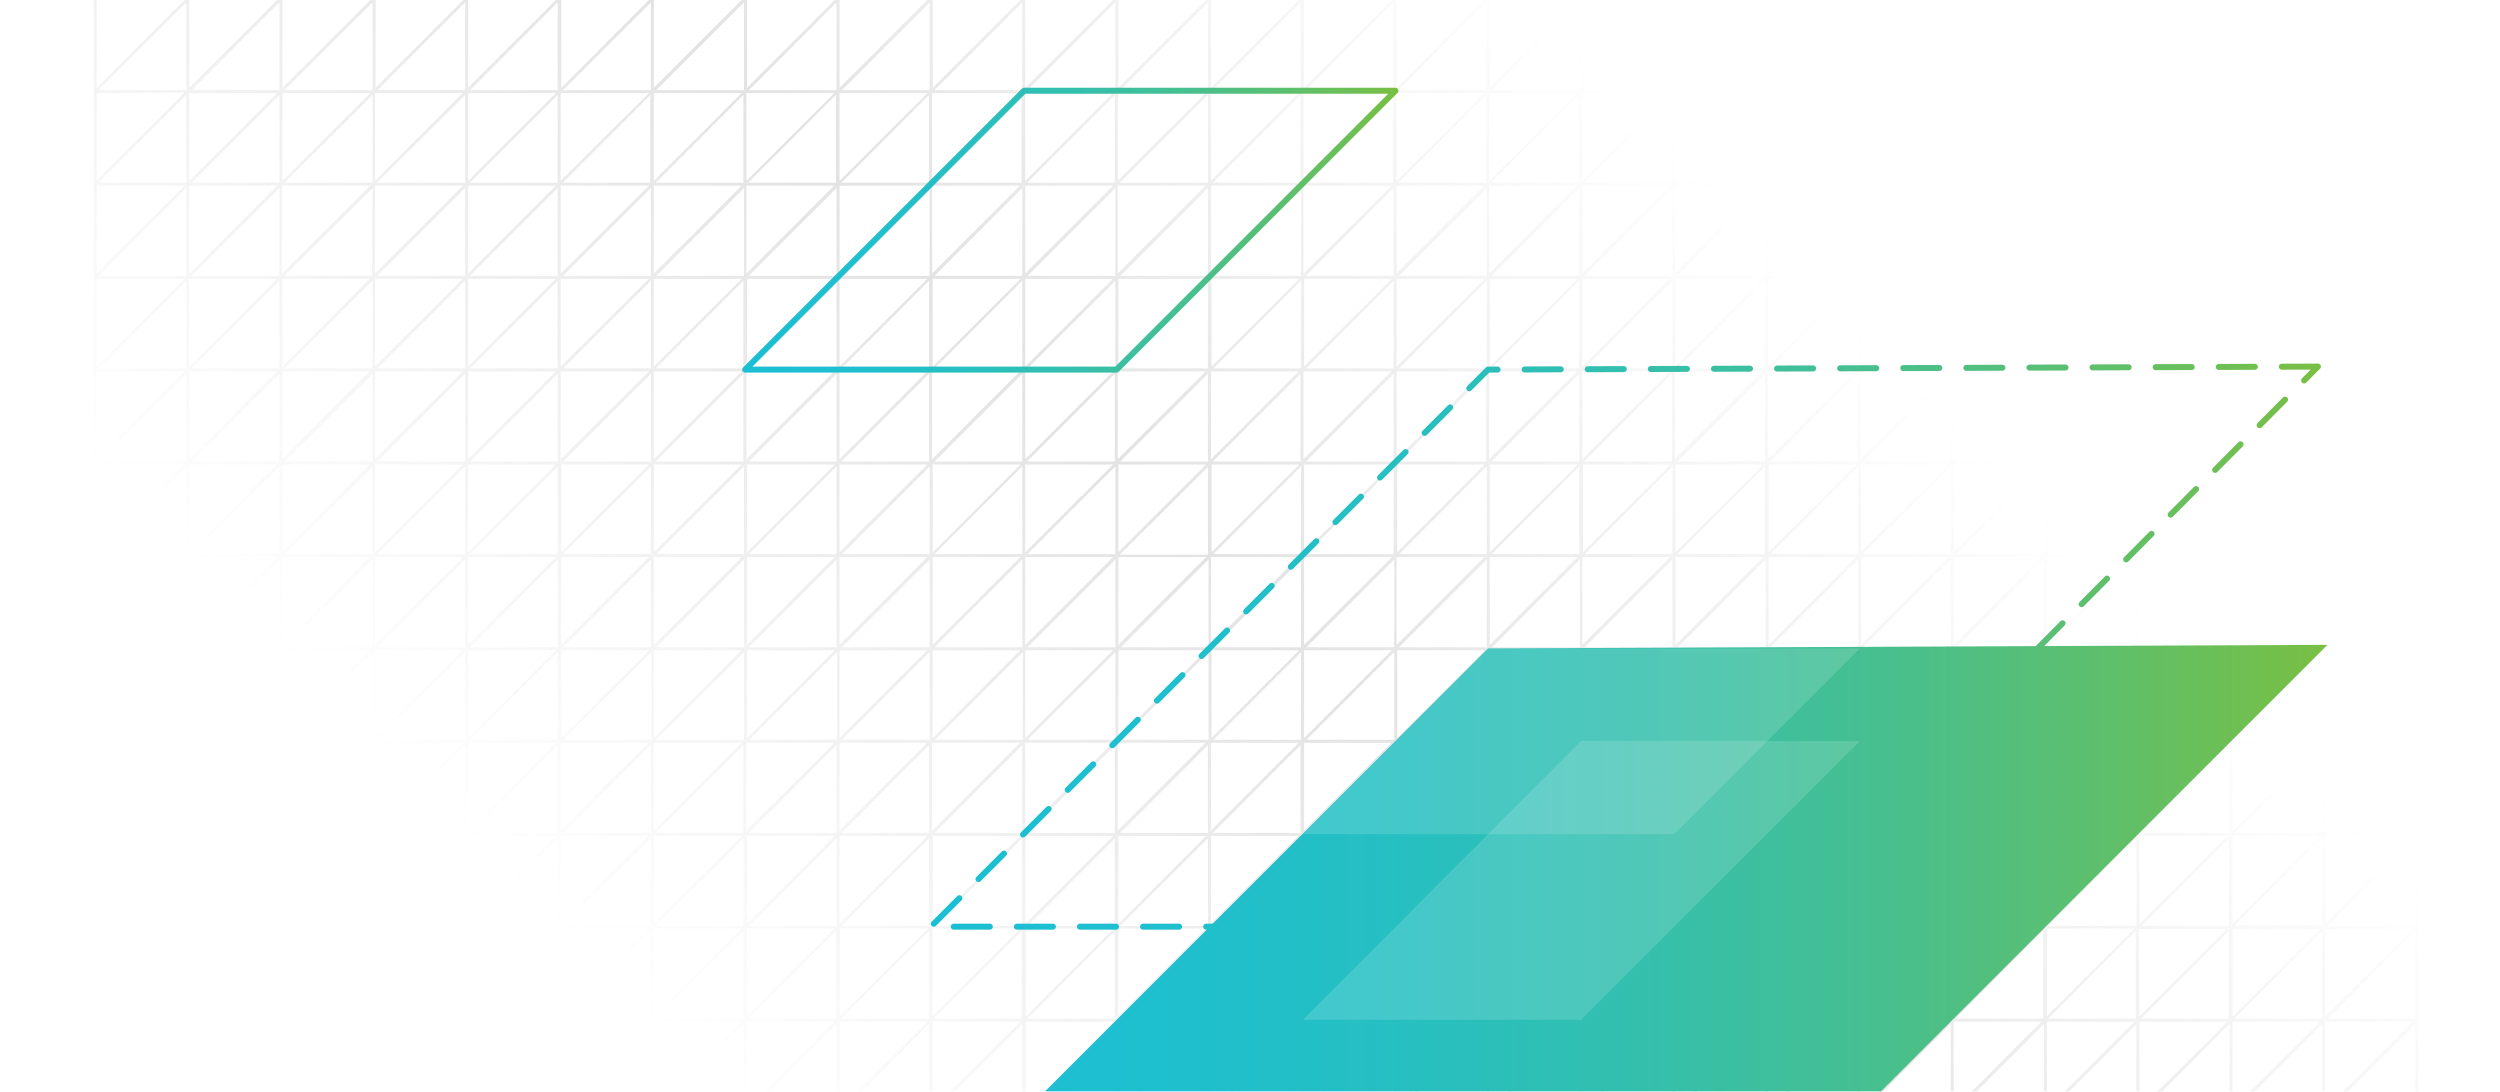
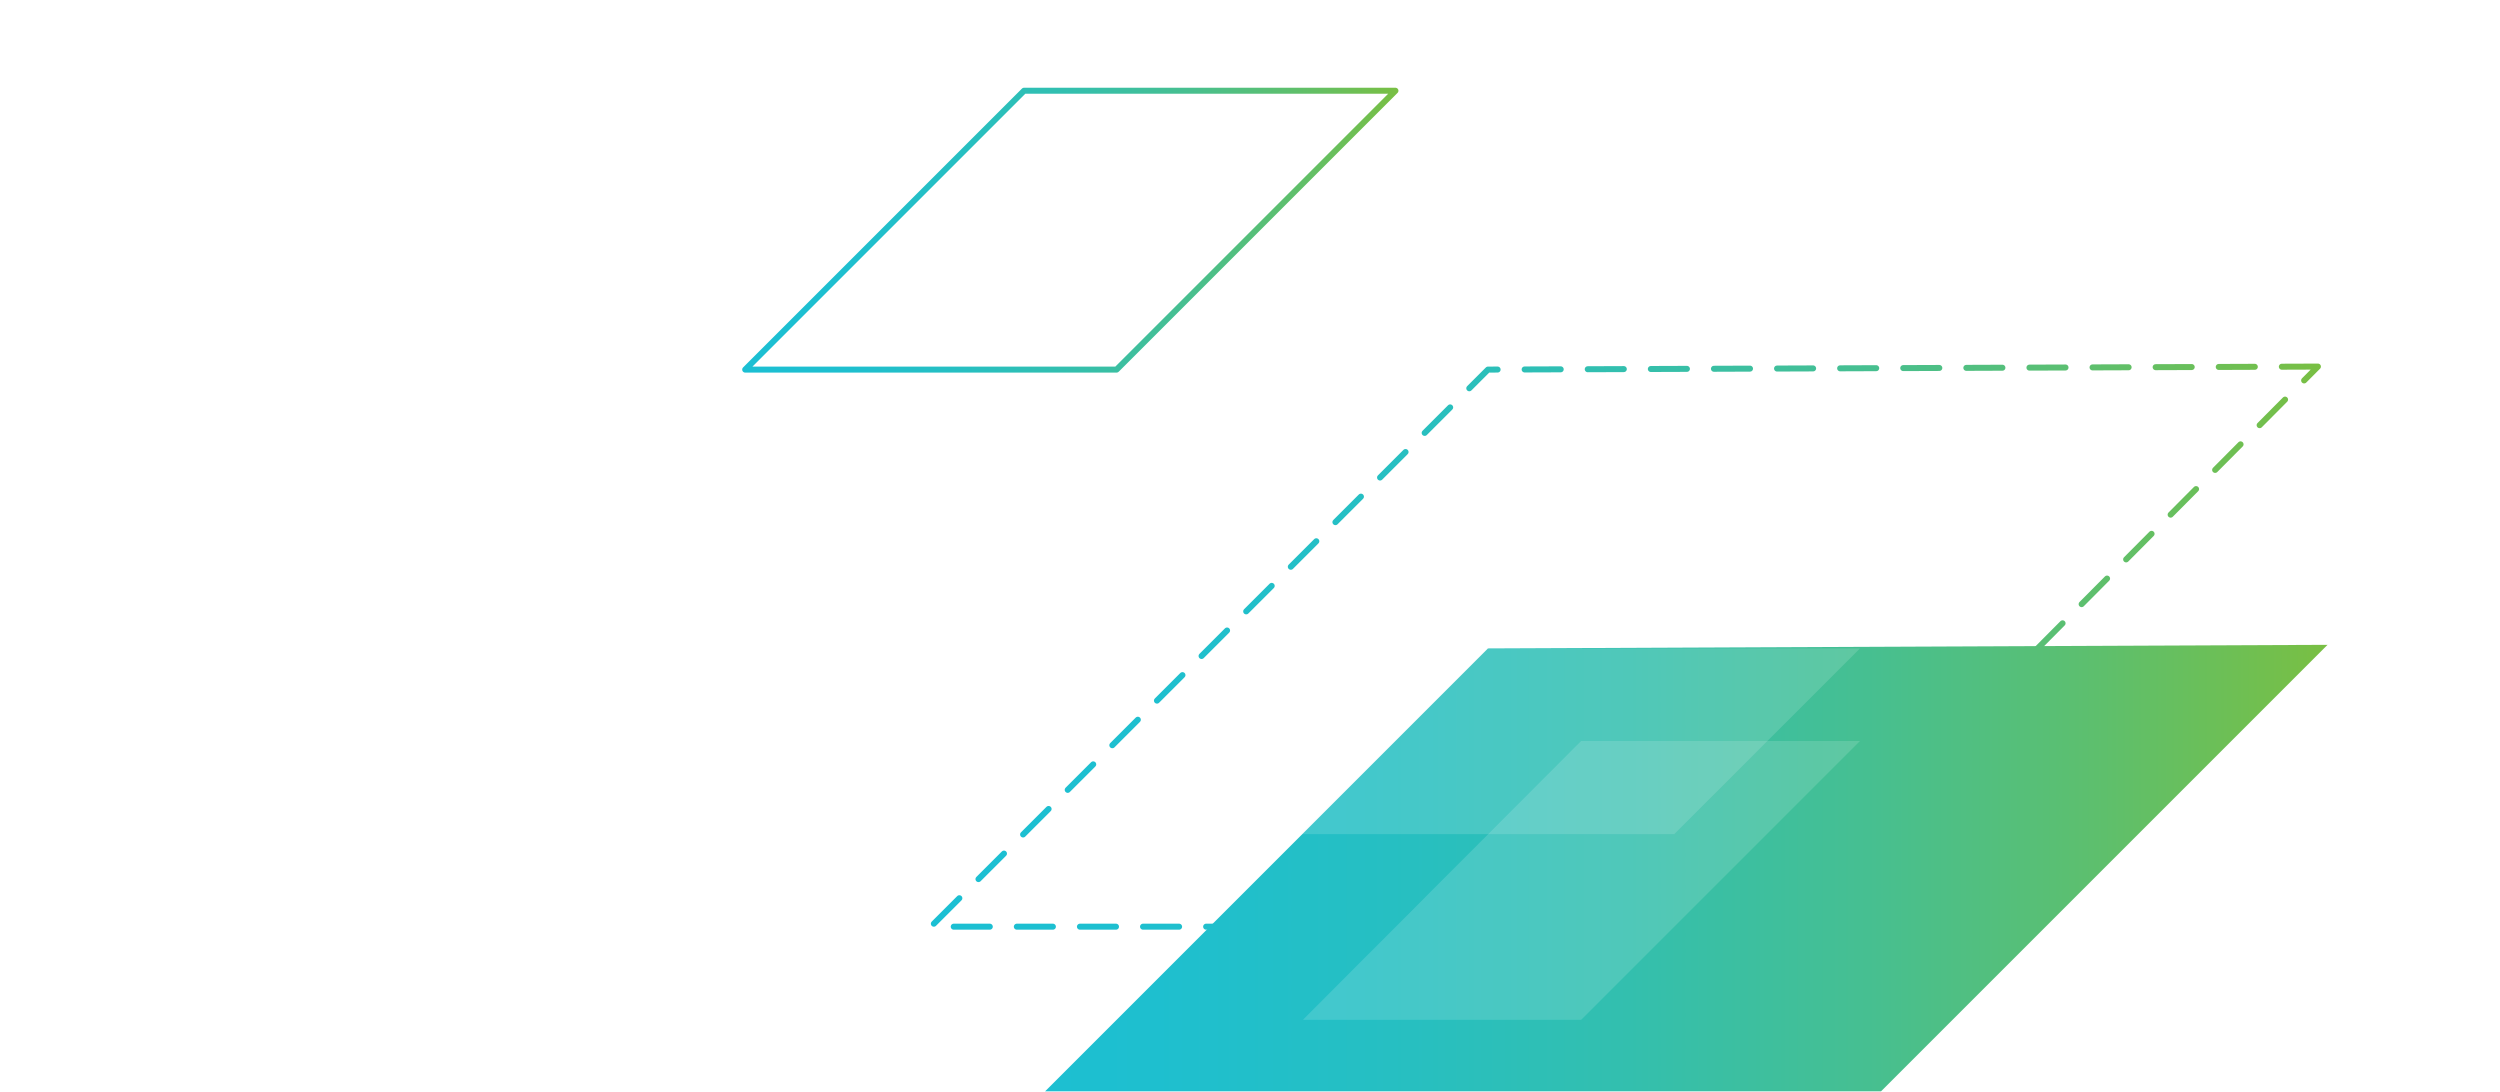
<svg xmlns="http://www.w3.org/2000/svg" xmlns:xlink="http://www.w3.org/1999/xlink" version="1.1" id="Layer_1" x="0px" y="0px" viewBox="0 0 416 181.6" style="enable-background:new 0 0 416 181.6;" xml:space="preserve">
  <style type="text/css">
	.st0{clip-path:url(#SVGID_2_);}
	.st1{fill:url(#SVGID_3_);}
	.st2{fill:none;stroke:url(#SVGID_4_);stroke-linecap:round;stroke-linejoin:round;stroke-dasharray:6,4.5;}
	.st3{fill:none;stroke:url(#SVGID_5_);stroke-linejoin:round;}
	.st4{fill:url(#SVGID_6_);}
	.st5{opacity:0.15;fill:#F4F8FA;enable-background:new    ;}
</style>
  <g>
    <g>
      <defs>
        <rect id="SVGID_1_" width="416" height="181.6" />
      </defs>
      <clipPath id="SVGID_2_">
        <use xlink:href="#SVGID_1_" style="overflow:visible;" />
      </clipPath>
      <g class="st0">
        <linearGradient id="SVGID_3_" gradientUnits="userSpaceOnUse" x1="61.951" y1="-63.269" x2="356.039" y2="230.829" gradientTransform="matrix(1 0 0 -1 0 184)">
          <stop offset="0.21" style="stop-color:#747376;stop-opacity:0" />
          <stop offset="0.5" style="stop-color:#747376;stop-opacity:0.2" />
          <stop offset="0.75" style="stop-color:#747376;stop-opacity:0" />
        </linearGradient>
-         <path class="st1" d="M386.9-0.5H15.6v201.4h386.8V-0.5H386.9z M401.5,0l-14.6,14.6V0L401.5,0z M279.1,92.2l14.6-14.6v14.6H279.1z      M293.4,92.7l-14.6,14.6V92.7H293.4z M263.7,92.2l14.6-14.6v14.6H263.7z M277.9,92.7l-14.6,14.6V92.7H277.9z M248.2,92.2     l14.6-14.6v14.6H248.2z M262.5,92.7l-14.6,14.6V92.7H262.5z M232.8,92.2l14.6-14.6v14.6H232.8z M247,92.7l-14.6,14.6V92.7H247z      M217.3,92.2l14.6-14.6v14.6H217.3z M231.6,92.7L217,107.3V92.7H231.6z M201.9,92.2l14.6-14.6v14.6H201.9z M216.1,92.7     l-14.6,14.6V92.7H216.1z M186.4,92.2L201,77.7v14.6H186.4z M200.7,92.7l-14.6,14.6V92.7H200.7z M171,92.2l14.6-14.6v14.6H171z      M185.2,92.7l-14.6,14.6V92.7H185.2z M155.5,92.2l14.6-14.6v14.6H155.5z M169.8,92.7l-14.6,14.6V92.7H169.8z M140.1,92.2     l14.6-14.6v14.6H140.1z M154.3,92.7l-14.6,14.6V92.7H154.3z M124.6,92.2l14.6-14.6v14.6H124.6z M138.9,92.7l-14.6,14.6V92.7     H138.9z M123.4,92.7l-14.6,14.6V92.7H123.4z M109.2,92.2l14.6-14.6v14.6H109.2z M123.8,93.1v14.6h-14.6L123.8,93.1z M139.2,93.1     v14.6h-14.6L139.2,93.1z M154.7,93.1v14.6h-14.6L154.7,93.1z M170.1,93.1v14.6h-14.6L170.1,93.1z M185.6,93.1v14.6H171     L185.6,93.1z M201.1,93.1v14.6h-14.6L201.1,93.1z M216.5,93.1v14.6h-14.6L216.5,93.1z M232,93.1v14.6h-14.6L232,93.1z      M247.4,93.1v14.6h-14.6L247.4,93.1z M262.9,93.1v14.6h-14.6L262.9,93.1z M278.3,93.1v14.6h-14.6L278.3,93.1z M293.8,93.1v14.6     h-14.6L293.8,93.1z M294.3,92.7h14.6l-14.6,14.6V92.7z M309.2,93.1v14.6h-14.6L309.2,93.1z M294.6,92.2l14.6-14.6v14.6H294.6z      M294.3,91.9V77.3h14.6L294.3,91.9z M278.8,91.9V77.3h14.6L278.8,91.9z M263.4,91.9V77.3H278L263.4,91.9z M247.9,91.9V77.3h14.6     L247.9,91.9z M232.5,91.9V77.3H247L232.5,91.9z M217,91.9V77.3h14.6L217,91.9z M201.6,91.9V77.3h14.6L201.6,91.9z M186.1,91.9     V77.3h14.6L186.1,91.9z M170.6,91.9V77.3h14.6L170.6,91.9z M155.2,91.9V77.3h14.6L155.2,91.9z M139.7,91.9V77.3h14.6L139.7,91.9z      M124.3,91.9V77.3h14.6L124.3,91.9z M108.8,91.9V77.3h14.6L108.8,91.9z M108.3,92.2H93.7l14.6-14.6L108.3,92.2z M108.3,107.7     H93.7l14.6-14.6L108.3,107.7z M123.4,108.2l-14.6,14.6v-14.6H123.4z M138.9,108.2l-14.6,14.6v-14.6H138.9z M154.3,108.2     l-14.6,14.6v-14.6H154.3z M169.8,108.2l-14.6,14.6v-14.6H169.8z M185.2,108.2l-14.6,14.6v-14.6H185.2z M200.7,108.2l-14.6,14.6     v-14.6H200.7z M216.2,108.2l-14.6,14.6v-14.6H216.2z M231.6,108.2L217,122.8v-14.6H231.6z M247.1,108.2l-14.6,14.6v-14.6H247.1z      M262.5,108.2l-14.6,14.6v-14.6H262.5z M278,108.2l-14.6,14.6v-14.6H278z M293.4,108.2l-14.6,14.6v-14.6H293.4z M308.9,108.2     l-14.6,14.6v-14.6H308.9z M309.7,92.7h14.6l-14.6,14.6V92.7z M309.7,77.3h14.6l-14.6,14.6V77.3z M108,77.3L93.4,91.9V77.3H108z      M108,92.7l-14.6,14.6V92.7H108z M108,108.2l-14.6,14.6v-14.6H108z M108.4,108.5v14.6H93.7L108.4,108.5z M123.8,108.5v14.6h-14.6     L123.8,108.5z M139.3,108.5v14.6h-14.6L139.3,108.5z M154.7,108.5v14.6h-14.6L154.7,108.5z M170.2,108.5v14.6h-14.6L170.2,108.5z      M185.6,108.5v14.6H171L185.6,108.5z M201.1,108.5v14.6h-14.6L201.1,108.5z M216.5,108.5v14.6h-14.6L216.5,108.5z M232,108.5     v14.6h-14.6L232,108.5z M247.4,108.5v14.6h-14.6L247.4,108.5z M262.9,108.5v14.6h-14.6L262.9,108.5z M278.3,108.5v14.6h-14.6     L278.3,108.5z M293.8,108.5v14.6h-14.6L293.8,108.5z M309.2,108.5v14.6h-14.6L309.2,108.5z M309.7,108.2h14.6l-14.6,14.6V108.2z      M324.7,108.5v14.6H310L324.7,108.5z M310,107.7l14.6-14.6v14.6H310z M310,92.2l14.6-14.6v14.6H310z M310,76.8l14.6-14.6v14.6     H310z M294.5,76.8l14.6-14.6v14.6H294.5z M279.1,76.8l14.6-14.6v14.6H279.1z M263.6,76.8l14.6-14.6v14.6H263.6z M248.2,76.8     l14.6-14.6v14.6H248.2z M232.7,76.8l14.6-14.6v14.6H232.7z M217.3,76.8l14.6-14.6v14.6H217.3z M201.8,76.8l14.6-14.6v14.6H201.8z      M186.4,76.8L201,62.2v14.6H186.4z M170.9,76.8l14.6-14.6v14.6H170.9z M155.5,76.8l14.6-14.6v14.6H155.5z M140,76.8l14.6-14.6     v14.6H140z M124.6,76.8l14.6-14.6v14.6H124.6z M109.1,76.8l14.6-14.6v14.6H109.1z M93.7,76.8l14.6-14.6v14.6H93.7z M78.2,76.8     l14.6-14.6v14.6H78.2z M92.8,92.2H78.2l14.6-14.6L92.8,92.2z M92.8,107.7H78.2l14.6-14.6L92.8,107.7z M92.8,123.1H78.2l14.6-14.6     L92.8,123.1z M107.9,123.6l-14.6,14.6v-14.6L107.9,123.6z M123.4,123.6l-14.6,14.6v-14.6L123.4,123.6z M138.8,123.6l-14.6,14.6     v-14.6L138.8,123.6z M154.3,123.6l-14.6,14.6v-14.6L154.3,123.6z M169.7,123.6l-14.6,14.6v-14.6L169.7,123.6z M185.2,123.6     l-14.6,14.6v-14.6L185.2,123.6z M200.6,123.6L186,138.2v-14.6L200.6,123.6z M216.1,123.6l-14.6,14.6v-14.6L216.1,123.6z      M231.5,123.6L217,138.2v-14.6L231.5,123.6z M247,123.6l-14.6,14.6v-14.6L247,123.6z M262.4,123.6l-14.6,14.6v-14.6L262.4,123.6z      M277.9,123.6l-14.6,14.6v-14.6L277.9,123.6z M293.3,123.6l-14.6,14.6v-14.6L293.3,123.6z M308.8,123.6l-14.6,14.6v-14.6     L308.8,123.6z M324.2,123.6l-14.6,14.6v-14.6L324.2,123.6z M325.1,108.2h14.6l-14.6,14.6V108.2z M325.1,92.7h14.6l-14.6,14.6     V92.7z M325.1,77.3h14.6l-14.6,14.6V77.3z M325.1,61.8h14.6l-14.6,14.6V61.8z M309.6,76.4V61.8h14.6L309.6,76.4z M294.2,76.4     V61.8h14.6L294.2,76.4z M278.7,76.4V61.8h14.6L278.7,76.4z M263.3,76.4V61.8h14.6L263.3,76.4z M247.8,76.4V61.8h14.6L247.8,76.4z      M232.4,76.4V61.8H247L232.4,76.4z M216.9,76.4V61.8h14.6L216.9,76.4z M201.5,76.4V61.8h14.6L201.5,76.4z M186,76.4V61.8h14.6     L186,76.4z M170.6,76.4V61.8h14.6L170.6,76.4z M155.1,76.4V61.8h14.6L155.1,76.4z M139.7,76.4V61.8h14.6L139.7,76.4z M124.2,76.4     V61.8h14.6L124.2,76.4z M108.8,76.4V61.8h14.6L108.8,76.4z M93.3,76.4V61.8H108L93.3,76.4z M77.9,76.4V61.8h14.6L77.9,76.4z      M92.5,77.3L77.9,91.9V77.3H92.5z M92.5,92.7l-14.6,14.6V92.7H92.5z M92.5,108.2l-14.6,14.6v-14.6H92.5z M92.5,123.6l-14.6,14.6     v-14.6L92.5,123.6z M92.8,124v14.6H78.2L92.8,124z M108.3,124v14.6H93.7L108.3,124z M123.7,124v14.6h-14.6L123.7,124z M139.2,124     v14.6h-14.6L139.2,124z M154.6,124v14.6H140L154.6,124z M170.1,124v14.6h-14.6L170.1,124z M185.5,124v14.6H171L185.5,124z      M201,124v14.6h-14.6L201,124z M216.4,124v14.6h-14.6L216.4,124z M231.9,124v14.6h-14.6L231.9,124z M247.3,124v14.6h-14.6     L247.3,124z M262.8,124v14.6h-14.6L262.8,124z M278.3,124v14.6h-14.6L278.3,124z M293.7,124v14.6h-14.6L293.7,124z M309.2,124     v14.6h-14.6L309.2,124z M324.6,124v14.6H310L324.6,124z M325.1,123.7h14.6l-14.6,14.6V123.7z M340.1,124v14.6h-14.6L340.1,124z      M325.5,123.2l14.6-14.6v14.6H325.5z M325.5,107.7l14.6-14.6v14.6H325.5z M325.5,92.2l14.6-14.6v14.6L325.5,92.2z M325.5,76.8     l14.6-14.6v14.6H325.5z M325.5,61.3l14.6-14.6v14.6L325.5,61.3z M310,61.3l14.6-14.6v14.6L310,61.3z M294.6,61.3l14.6-14.6v14.6     L294.6,61.3z M279.1,61.3l14.6-14.6v14.6L279.1,61.3z M263.7,61.3l14.6-14.6v14.6L263.7,61.3z M248.2,61.3l14.6-14.6v14.6     L248.2,61.3z M232.8,61.3l14.6-14.6v14.6L232.8,61.3z M217.3,61.3l14.6-14.6v14.6L217.3,61.3z M201.9,61.3l14.6-14.6v14.6     L201.9,61.3z M186.4,61.3L201,46.7v14.6L186.4,61.3z M171,61.3l14.6-14.6v14.6L171,61.3z M155.5,61.3l14.6-14.6v14.6L155.5,61.3z      M140,61.3l14.6-14.6v14.6L140,61.3z M124.6,61.3l14.6-14.6v14.6L124.6,61.3z M109.1,61.3l14.6-14.6v14.6L109.1,61.3z M93.7,61.3     l14.6-14.6v14.6L93.7,61.3z M78.2,61.3l14.6-14.6v14.6L78.2,61.3z M77.4,76.8H62.8l14.6-14.6V76.8z M77.4,92.2H62.8l14.6-14.6     V92.2z M77.4,107.7H62.8l14.6-14.6V107.7z M77.4,123.1H62.8l14.6-14.6V123.1z M77.4,138.6H62.8L77.4,124V138.6z M92.5,139.1     l-14.6,14.6v-14.6L92.5,139.1z M107.9,139.1l-14.6,14.6v-14.6L107.9,139.1z M123.4,139.1l-14.6,14.6v-14.6L123.4,139.1z      M138.9,139.1l-14.6,14.6v-14.6L138.9,139.1z M154.3,139.1l-14.6,14.6v-14.6L154.3,139.1z M169.8,139.1l-14.6,14.6v-14.6     L169.8,139.1z M185.2,139.1l-14.6,14.6v-14.6L185.2,139.1z M200.7,139.1l-14.6,14.6v-14.6L200.7,139.1z M216.1,139.1l-14.6,14.6     v-14.6L216.1,139.1z M231.6,139.1L217,153.7v-14.6L231.6,139.1z M247,139.1l-14.6,14.6v-14.6L247,139.1z M262.5,139.1l-14.6,14.6     v-14.6L262.5,139.1z M277.9,139.1l-14.6,14.6v-14.6L277.9,139.1z M293.4,139.1l-14.6,14.6v-14.6L293.4,139.1z M308.8,139.1     l-14.6,14.6v-14.6L308.8,139.1z M324.3,139.1l-14.6,14.6v-14.6L324.3,139.1z M339.7,139.1l-14.6,14.6v-14.6L339.7,139.1z      M340.6,123.6h14.6l-14.6,14.6V123.6z M340.6,108.2h14.6l-14.6,14.6V108.2z M340.6,92.7h14.6l-14.6,14.6V92.7z M340.6,77.3h14.6     l-14.6,14.6V77.3z M340.6,61.8h14.6l-14.6,14.6V61.8z M340.6,46.4h14.6L340.6,61L340.6,46.4z M325.1,61V46.4h14.6L325.1,61z      M309.7,61V46.4h14.6L309.7,61z M294.2,61V46.4h14.6L294.2,61z M278.8,61V46.4h14.6L278.8,61z M263.3,61V46.4h14.6L263.3,61z      M247.9,61V46.4h14.6L247.9,61z M232.4,61V46.4H247L232.4,61z M217,61V46.4h14.6L217,61z M201.6,61V46.4h14.6L201.6,61z      M186.1,61V46.4h14.6L186.1,61z M170.6,61V46.4h14.6L170.6,61z M155.2,61V46.4h14.6L155.2,61z M139.7,61V46.4h14.6L139.7,61z      M124.3,61V46.4h14.6L124.3,61z M108.8,61V46.4h14.6L108.8,61z M93.3,61V46.4H108L93.3,61z M77.9,61V46.4h14.6L77.9,61z      M77.4,61.3H62.8l14.6-14.6V61.3z M62.4,61V46.4H77L62.4,61z M77,61.8L62.4,76.4V61.8L77,61.8z M77,77.3L62.4,91.9V77.3L77,77.3z      M77,92.7l-14.6,14.6V92.7L77,92.7z M77,108.2l-14.6,14.6v-14.6L77,108.2z M77,123.7l-14.6,14.6v-14.6L77,123.7z M77,139.1     l-14.6,14.6v-14.6L77,139.1z M77.3,139.5v14.6H62.8L77.3,139.5z M92.8,139.5v14.6H78.2L92.8,139.5z M108.3,139.5v14.6H93.7     L108.3,139.5z M123.7,139.5v14.6h-14.6L123.7,139.5z M139.2,139.5v14.6h-14.6L139.2,139.5z M154.6,139.5v14.6H140L154.6,139.5z      M170.1,139.5v14.6h-14.6L170.1,139.5z M185.5,139.5v14.6H171L185.5,139.5z M201,139.5v14.6h-14.6L201,139.5z M216.4,139.5v14.6     h-14.6L216.4,139.5z M231.9,139.5v14.6h-14.6L231.9,139.5z M247.3,139.5v14.6h-14.5L247.3,139.5z M262.8,139.5v14.6h-14.6     L262.8,139.5z M278.2,139.5v14.6h-14.6L278.2,139.5z M293.7,139.5v14.6h-14.6L293.7,139.5z M309.1,139.5v14.6h-14.6L309.1,139.5z      M324.6,139.5v14.6H310L324.6,139.5z M340,139.5v14.6h-14.6L340,139.5z M340.5,139.1h14.6l-14.6,14.6V139.1z M355.5,139.5v14.6     h-14.6L355.5,139.5z M340.9,138.6l14.6-14.6v14.6H340.9z M340.9,123.2l14.6-14.6v14.6H340.9z M340.9,107.7l14.6-14.6v14.6H340.9z      M340.9,92.2l14.6-14.6v14.6L340.9,92.2z M340.9,76.8l14.6-14.6v14.6H340.9z M340.9,61.3l14.6-14.6v14.6L340.9,61.3z M340.9,45.9     l14.6-14.6v14.6H340.9z M325.5,45.9l14.6-14.6v14.6H325.5z M310,45.9l14.6-14.6v14.6H310z M294.6,45.9l14.6-14.6v14.6H294.6z      M279.1,45.9l14.6-14.6v14.6H279.1z M263.7,45.9l14.6-14.6v14.6H263.7z M248.2,45.9l14.6-14.6v14.6H248.2z M232.8,45.9l14.6-14.6     v14.6H232.8z M217.3,45.9l14.6-14.6v14.6H217.3z M201.9,45.9l14.6-14.6v14.6H201.9z M186.4,45.9L201,31.3v14.6L186.4,45.9z      M171,45.9l14.6-14.6v14.6H171z M155.5,45.9l14.6-14.6v14.6H155.5z M140.1,45.9l14.6-14.6v14.6H140.1z M124.6,45.9l14.6-14.6     v14.6H124.6z M109.2,45.9l14.6-14.6v14.6H109.2z M93.7,45.9l14.6-14.6v14.6H93.7z M78.2,45.9l14.6-14.6v14.6H78.2z M62.8,45.9     l14.6-14.6v14.6H62.8z M62,61.3H47.3L62,46.7V61.3z M62,76.8H47.3L62,62.2V76.8z M62,92.2H47.3L62,77.7V92.2z M62,107.7H47.3     L62,93.1V107.7z M62,123.1H47.3L62,108.6V123.1z M62,138.6H47.3L62,124V138.6z M62,154H47.3L62,139.4V154z M77.1,154.5     l-14.6,14.6v-14.6H77.1z M92.5,154.5l-14.6,14.6v-14.6H92.5z M108,154.5l-14.6,14.6v-14.6H108z M123.4,154.5l-14.6,14.6v-14.6     H123.4z M138.9,154.5l-14.6,14.6v-14.6H138.9z M154.4,154.5l-14.6,14.6v-14.6H154.4z M169.8,154.5l-14.6,14.6v-14.6H169.8z      M185.3,154.5l-14.6,14.6v-14.6H185.3z M200.7,154.5l-14.6,14.6v-14.6H200.7z M216.2,154.5l-14.6,14.6v-14.6H216.2z M231.6,154.5     L217,169.1v-14.6H231.6z M247.1,154.5l-14.6,14.6v-14.6H247.1z M262.5,154.5l-14.6,14.6v-14.6H262.5z M278,154.5l-14.6,14.6     v-14.6H278z M293.4,154.5l-14.6,14.6v-14.6H293.4z M308.9,154.5l-14.6,14.6v-14.6H308.9z M324.3,154.5l-14.6,14.6v-14.6H324.3z      M339.8,154.5l-14.6,14.6v-14.6H339.8z M355.2,154.5l-14.6,14.6v-14.6H355.2z M356,139.1h14.6L356,153.7V139.1z M356,123.7h14.6     L356,138.2V123.7z M356,108.2h14.6L356,122.8V108.2z M356,92.7h14.6L356,107.3V92.7z M356,77.3h14.6L356,91.9V77.3z M356,61.8     h14.6L356,76.4V61.8z M356,46.4h14.6L356,61V46.4z M356,30.9h14.6L356,45.5V30.9z M340.5,45.5V30.9h14.6L340.5,45.5z M325.1,45.5     V30.9h14.6L325.1,45.5z M309.6,45.5V30.9h14.6L309.6,45.5z M294.2,45.5V30.9h14.6L294.2,45.5z M278.7,45.5V30.9h14.6L278.7,45.5z      M263.3,45.5V30.9h14.6L263.3,45.5z M247.8,45.5V30.9h14.6L247.8,45.5z M232.4,45.5V30.9H247L232.4,45.5z M216.9,45.5V30.9h14.6     L216.9,45.5z M201.5,45.5V30.9h14.6L201.5,45.5z M186,45.5V30.9h14.6L186,45.5z M170.6,45.5V30.9h14.6L170.6,45.5z M155.1,45.5     V30.9h14.6L155.1,45.5z M139.7,45.5V30.9h14.6L139.7,45.5z M124.2,45.5V30.9h14.6L124.2,45.5z M108.8,45.5V30.9h14.6L108.8,45.5z      M93.3,45.5V30.9H108L93.3,45.5z M77.9,45.5V30.9h14.6L77.9,45.5z M62.4,45.5V30.9H77L62.4,45.5z M61.9,45.9H47.3L62,31.3     L61.9,45.9z M46.9,45.5V30.9h14.7L46.9,45.5z M61.5,46.4L47,61V46.4L61.5,46.4z M61.5,61.8L47,76.4V61.8L61.5,61.8z M61.5,77.3     L47,91.9V77.3L61.5,77.3z M61.5,92.7L47,107.3V92.7L61.5,92.7z M61.5,108.2L47,122.8v-14.6L61.5,108.2z M61.5,123.7L47,138.2     v-14.6L61.5,123.7z M61.5,139.1L47,153.7v-14.6H61.5z M61.5,154.6L47,169.1v-14.6L61.5,154.6z M61.9,154.9v14.6H47.3L61.9,154.9z      M77.3,154.9v14.6H62.8L77.3,154.9z M92.8,154.9v14.6H78.2L92.8,154.9z M108.2,154.9v14.6H93.7L108.2,154.9z M123.7,154.9v14.6     h-14.6L123.7,154.9z M139.1,154.9v14.6h-14.6L139.1,154.9z M154.6,154.9v14.6H140L154.6,154.9z M170,154.9v14.6h-14.6L170,154.9z      M185.5,154.9v14.6H171L185.5,154.9z M200.9,154.9v14.6h-14.6L200.9,154.9z M216.4,154.9v14.6h-14.6L216.4,154.9z M231.8,154.9     v14.6h-14.6L231.8,154.9z M247.3,154.9v14.6h-14.5L247.3,154.9z M262.7,154.9v14.6h-14.6L262.7,154.9z M278.2,154.9v14.6h-14.6     L278.2,154.9z M293.6,154.9v14.6H279L293.6,154.9z M309.1,154.9v14.6h-14.6L309.1,154.9z M324.5,154.9v14.6H310L324.5,154.9z      M340,154.9v14.6h-14.6L340,154.9z M355.4,154.9v14.6h-14.6L355.4,154.9z M355.9,154.6h14.6L356,169.1L355.9,154.6z M370.9,154.9     v14.6h-14.6L370.9,154.9z M356.3,154.1l14.6-14.6v14.6H356.3z M356.3,138.6L371,124v14.6H356.3z M356.3,123.2l14.6-14.6v14.6     H356.3z M356.3,107.7L371,93.1v14.6L356.3,107.7z M356.3,92.2L371,77.7v14.6L356.3,92.2z M356.3,76.8L371,62.2v14.6L356.3,76.8z      M356.3,61.3L371,46.7v14.6L356.3,61.3z M356.3,45.9L371,31.3v14.6L356.3,45.9z M356.3,30.4L371,15.8v14.6L356.3,30.4z      M340.8,30.4l14.6-14.6v14.6L340.8,30.4z M325.4,30.4L340,15.8v14.6L325.4,30.4z M309.9,30.4l14.6-14.6v14.6L309.9,30.4z      M294.5,30.4l14.6-14.6v14.6L294.5,30.4z M279,30.4l14.6-14.6v14.6L279,30.4z M263.6,30.4l14.6-14.6v14.6L263.6,30.4z      M248.1,30.4l14.6-14.6v14.6L248.1,30.4z M232.7,30.4l14.6-14.6v14.6L232.7,30.4z M217.2,30.4l14.6-14.6v14.6L217.2,30.4z      M201.8,30.4l14.6-14.6v14.6L201.8,30.4z M186.3,30.4L201,15.8v14.6L186.3,30.4z M170.9,30.4l14.6-14.6v14.6L170.9,30.4z      M155.4,30.4L170,15.8v14.6L155.4,30.4z M140,30.4l14.6-14.6v14.6L140,30.4z M124.5,30.4l14.6-14.6v14.6L124.5,30.4z M109.1,30.4     l14.6-14.6v14.6L109.1,30.4z M93.6,30.4l14.6-14.6v14.6L93.6,30.4z M78.2,30.4l14.6-14.6v14.6L78.2,30.4z M62.7,30.4l14.7-14.6     v14.6L62.7,30.4z M47.3,30.4L62,15.8v14.6L47.3,30.4z M46.5,45.9H31.9l14.6-14.6V45.9z M46.5,61.3H31.9l14.6-14.6V61.3z      M46.5,76.8H31.9l14.6-14.6V76.8z M46.5,92.2H31.9l14.6-14.6V92.2z M46.5,107.7H31.9l14.6-14.6V107.7z M46.5,123.1H31.9     l14.6-14.6V123.1z M46.5,138.6H31.9L46.5,124V138.6z M46.5,154H31.9l14.6-14.6V154z M46.5,169.5H31.9l14.6-14.6V169.5z M61.6,170     L47,184.6V170L61.6,170z M77.1,170l-14.6,14.6V170L77.1,170z M92.5,170l-14.6,14.6V170L92.5,170z M108,170l-14.6,14.6V170H108z      M123.4,170l-14.6,14.6V170H123.4z M138.9,170l-14.6,14.6V170H138.9z M154.4,170l-14.6,14.6V170H154.4z M169.8,170l-14.6,14.6     V170H169.8z M185.3,170l-14.6,14.6V170H185.3z M200.7,170l-14.6,14.6V170H200.7z M216.2,170l-14.6,14.6V170H216.2z M231.6,170     L217,184.6V170H231.6z M247,170l-14.6,14.6V170H247z M262.5,170l-14.6,14.6V170H262.5z M277.9,170l-14.6,14.6V170H277.9z      M293.4,170l-14.6,14.6V170H293.4z M308.8,170l-14.6,14.6V170H308.8z M324.3,170l-14.6,14.6V170H324.3z M339.7,170l-14.6,14.6     V170H339.7z M355.2,170l-14.6,14.6V170H355.2z M370.6,170L356,184.6V170H370.6z M371.5,154.6h14.6l-14.6,14.6V154.6z      M371.5,139.1h14.6l-14.6,14.6V139.1z M371.5,123.7h14.6l-14.6,14.6V123.7z M371.5,108.2h14.6l-14.6,14.6V108.2z M371.5,92.7     h14.6l-14.6,14.6V92.7z M371.5,77.3h14.6l-14.6,14.6V77.3z M371.5,61.8h14.6l-14.6,14.6V61.8z M371.5,46.4h14.6L371.5,61     L371.5,46.4z M371.5,30.9h14.6l-14.6,14.6V30.9z M371.5,15.5h14.6l-14.6,14.6V15.5z M356,30.1V15.5h14.6L356,30.1z M340.5,30.1     V15.5h14.6L340.5,30.1z M325.1,30.1V15.5h14.6L325.1,30.1z M309.6,30.1V15.5h14.6L309.6,30.1z M294.2,30.1V15.5h14.6L294.2,30.1z      M278.7,30.1V15.5h14.6L278.7,30.1z M263.3,30.1V15.5h14.6L263.3,30.1z M247.8,30.1V15.5h14.6L247.8,30.1z M232.4,30.1V15.5H247     L232.4,30.1z M216.9,30.1V15.5h14.6L216.9,30.1z M201.5,30.1V15.5h14.6L201.5,30.1z M186,30.1V15.5h14.6L186,30.1z M170.6,30.1     V15.5h14.6L170.6,30.1z M155.1,30.1V15.5h14.6L155.1,30.1z M139.7,30.1V15.5h14.6L139.7,30.1z M124.2,30.1V15.5h14.6L124.2,30.1z      M108.8,30.1V15.5h14.6L108.8,30.1z M93.3,30.1V15.5H108L93.3,30.1z M77.9,30.1V15.5h14.6L77.9,30.1z M62.4,30.1V15.5H77     L62.4,30.1z M47,30.1V15.5h14.6L47,30.1z M46.5,30.4H31.9l14.6-14.6V30.4z M31.5,30.1V15.5h14.6L31.5,30.1z M46.1,30.9L31.5,45.5     V30.9H46.1z M46.1,46.4L31.5,61V46.4H46.1z M46.1,61.8L31.5,76.4V61.8H46.1z M46.1,77.3L31.5,91.9V77.3H46.1z M46.1,92.7     l-14.6,14.6V92.7H46.1z M46.1,108.2l-14.6,14.6v-14.6H46.1z M46.1,123.6l-14.6,14.6v-14.6L46.1,123.6z M46.1,139.1l-14.6,14.6     v-14.6L46.1,139.1z M46.1,154.5l-14.6,14.6v-14.6H46.1z M46.1,170l-14.6,14.6V170L46.1,170z M46.5,170.4V185H31.9L46.5,170.4z      M61.9,170.4V185H47.3L61.9,170.4z M77.4,170.4V185H62.8L77.4,170.4z M92.8,170.4V185H78.2L92.8,170.4z M108.3,170.4V185H93.7     L108.3,170.4z M123.7,170.4V185h-14.6L123.7,170.4z M139.2,170.4V185h-14.6L139.2,170.4z M154.6,170.4V185H140L154.6,170.4z      M170.1,170.4V185h-14.6L170.1,170.4z M185.5,170.4V185H171L185.5,170.4z M201,170.4V185h-14.6L201,170.4z M216.4,170.4V185     h-14.6L216.4,170.4z M231.9,170.4V185h-14.6L231.9,170.4z M247.3,170.4V185h-14.5L247.3,170.4z M262.8,170.4V185h-14.6     L262.8,170.4z M278.2,170.4V185h-14.6L278.2,170.4z M293.7,170.4V185h-14.6L293.7,170.4z M309.1,170.4V185h-14.6L309.1,170.4z      M324.6,170.4V185H310L324.6,170.4z M340.1,170.4V185h-14.6L340.1,170.4z M355.5,170.4V185h-14.6L355.5,170.4z M371,170.4V185     h-14.6L371,170.4z M371.5,170h14.6l-14.6,14.6V170z M386.4,170.4V185h-14.6L386.4,170.4z M371.8,169.5l14.6-14.6v14.6     L371.8,169.5z M371.8,154l14.6-14.6V154H371.8z M371.8,138.6l14.6-14.6v14.6L371.8,138.6z M371.8,123.1l14.6-14.6v14.6H371.8z      M371.8,107.7l14.6-14.6v14.6H371.8z M371.8,92.2l14.6-14.6v14.6H371.8z M371.8,76.8l14.6-14.6v14.6H371.8z M371.8,61.3     l14.6-14.6v14.6L371.8,61.3z M371.8,45.9l14.6-14.6v14.6H371.8z M371.8,30.4l14.6-14.6v14.6H371.8z M371.8,15l14.6-14.6V15     L371.8,15z M356.4,15L371,0.4V15L356.4,15z M340.9,15l14.6-14.6V15L340.9,15z M325.5,15l14.6-14.6V15L325.5,15z M310,15     l14.6-14.6V15H310z M294.5,15l14.6-14.6V15H294.5z M279.1,15l14.6-14.6V15H279.1z M263.6,15l14.6-14.6V15H263.6z M248.2,15     l14.6-14.6V15H248.2z M232.7,15l14.6-14.6V15H232.7z M217.3,15l14.6-14.6V15H217.3z M201.8,15l14.6-14.6V15H201.8z M186.4,15     L201,0.4V15H186.4z M171,15l14.6-14.6V15H171z M155.5,15l14.6-14.6V15H155.5z M140.1,15l14.6-14.6V15H140.1z M124.6,15l14.6-14.6     V15H124.6z M109.2,15l14.6-14.6V15H109.2z M93.7,15l14.6-14.6V15H93.7z M78.2,15L92.8,0.4V15H78.2z M62.8,15L77.4,0.4V15H62.8z      M47.3,15L62,0.4V15H47.3z M31.9,15L46.5,0.4V15H31.9z M31,30.4H16.4L31,15.8V30.4z M31,45.9H16.4L31,31.3V45.9z M31,61.3H16.4     L31,46.7V61.3z M31,76.8H16.4L31,62.2V76.8z M31,77.7v14.6H16.4L31,77.7z M16.1,91.9V77.3h14.6L16.1,91.9z M31,107.7H16.4     L31,93.1V107.7z M31,123.1H16.4L31,108.6V123.1z M31,138.6H16.4L31,124V138.6z M31,154H16.4L31,139.4V154z M31,169.5H16.4     L31,154.9V169.5z M31,185H16.4L31,170.4V185z M46.1,185.5l-14.6,14.6v-14.6H46.1z M61.5,185.5L47,200.1v-14.6L61.5,185.5z      M77,185.5l-14.6,14.6v-14.6H77z M92.5,185.5l-14.6,14.6v-14.6H92.5z M107.9,185.5l-14.6,14.6v-14.6H107.9z M123.4,185.5     l-14.6,14.6v-14.6H123.4z M138.8,185.5l-14.6,14.6v-14.6H138.8z M154.3,185.5l-14.6,14.6v-14.6H154.3z M169.7,185.5l-14.6,14.6     v-14.6H169.7z M185.2,185.5l-14.6,14.6v-14.6H185.2z M200.6,185.5L186,200.1v-14.6H200.6z M216.1,185.5l-14.6,14.6v-14.6H216.1z      M231.5,185.5L217,200.1v-14.6L231.5,185.5z M247,185.5l-14.6,14.6v-14.6H247z M262.4,185.5l-14.6,14.6v-14.6H262.4z      M277.9,185.5l-14.6,14.6v-14.6H277.9z M293.3,185.5l-14.6,14.6v-14.6H293.3z M308.8,185.5l-14.6,14.6v-14.6H308.8z M324.2,185.5     l-14.6,14.6v-14.6H324.2z M339.7,185.5l-14.6,14.6v-14.6H339.7z M355.2,185.5l-14.6,14.6v-14.6H355.2z M370.6,185.5L356,200.1     v-14.6L370.6,185.5z M386.1,185.5l-14.6,14.6v-14.6H386.1z M386.9,170h14.6l-14.6,14.6V170z M386.9,154.6h14.6l-14.6,14.6V154.6z      M386.9,139.1h14.6l-14.6,14.6V139.1z M386.9,123.7h14.6l-14.6,14.6V123.7z M386.9,108.2h14.6l-14.6,14.6V108.2z M386.9,92.8     h14.6l-14.6,14.6V92.8z M386.9,77.3h14.6l-14.6,14.6V77.3z M386.9,76.5V61.8h14.6L386.9,76.5z M401.9,62.2v14.6h-14.6L401.9,62.2     z M386.9,46.4h14.6L386.9,61L386.9,46.4z M386.9,31h14.6l-14.6,14.6V31z M386.9,15.5h14.6l-14.6,14.6V15.5z M386.1,0l-14.6,14.6     V0H386.1z M370.6,0L356,14.6V0H370.6z M355.2,0l-14.6,14.6V0H355.2z M339.7,0l-14.6,14.6V0H339.7z M324.3,0l-14.6,14.6V0H324.3z      M308.8,0l-14.6,14.6V0H308.8z M293.4,0l-14.6,14.6V0H293.4z M277.9,0l-14.6,14.6V0H277.9z M262.5,0l-14.6,14.6V0H262.5z M247,0     l-14.6,14.6V0H247z M231.6,0L217,14.6V0H231.6z M216.1,0l-14.6,14.6V0H216.1z M200.7,0l-14.6,14.6V0H200.7z M185.2,0l-14.6,14.6     V0H185.2z M169.8,0l-14.6,14.6V0H169.8z M154.3,0l-14.6,14.6V0H154.3z M138.9,0l-14.6,14.6V0H138.9z M123.4,0l-14.6,14.6V0H123.4     z M108,0L93.4,14.6V0H108z M92.5,0L77.9,14.6V0H92.5z M77.1,0L62.5,14.6V0H77.1z M61.6,0L47,14.6V0H61.6z M46.1,0L31.5,14.6V0     H46.1z M31,15H16.4L31,0.4V15z M30.7,0L16.1,14.6V0H30.7z M30.7,15.4L16.1,30V15.5L30.7,15.4z M30.7,30.9L16.1,45.5V30.9     L30.7,30.9z M30.7,46.4L16.1,61V46.4L30.7,46.4z M30.7,61.8L16.1,76.4V61.8L30.7,61.8z M30.7,92.7l-14.6,14.6V92.7L30.7,92.7z      M30.7,108.2l-14.6,14.6v-14.6L30.7,108.2z M30.7,123.6l-14.6,14.6v-14.6L30.7,123.6z M30.7,139.1l-14.6,14.6v-14.6L30.7,139.1z      M30.7,154.5l-14.6,14.6v-14.6H30.7z M30.7,170l-14.6,14.6V170L30.7,170z M30.7,185.4L16.1,200v-14.6H30.7z M16.4,200.4L31,185.8     v14.6H16.4z M31.9,200.4l14.6-14.6v14.6H31.9z M47.4,200.4L62,185.8v14.6H47.4z M62.8,200.4l14.6-14.6v14.6H62.8z M78.2,200.4     l14.6-14.6v14.6H78.2z M93.7,200.4l14.6-14.6v14.6H93.7z M109.2,200.4l14.6-14.6v14.6H109.2z M124.6,200.4l14.6-14.6v14.6H124.6z      M140.1,200.4l14.6-14.6v14.6H140.1z M155.5,200.4l14.6-14.6v14.6H155.5z M171,200.4l14.6-14.6v14.6H171z M186.4,200.4l14.6-14.6     v14.6H186.4z M201.9,200.4l14.6-14.6v14.6H201.9z M217.3,200.4l14.6-14.6v14.6H217.3z M232.8,200.4l14.6-14.6v14.6H232.8z      M248.2,200.4l14.6-14.6v14.6H248.2z M263.7,200.4l14.6-14.6v14.6H263.7z M279.1,200.4l14.6-14.6v14.6H279.1z M294.6,200.4     l14.6-14.6v14.6H294.6z M310,200.4l14.6-14.6v14.6H310z M325.5,200.4l14.6-14.6v14.6H325.5z M340.9,200.4l14.6-14.6v14.6H340.9z      M356.4,200.4l14.6-14.6v14.6H356.4z M371.9,200.4l14.6-14.6v14.6H371.9z M386.9,185.5h14.6l-14.6,14.6V185.5z M387.3,200.4     l14.6-14.6v14.6H387.3z M387.3,185l14.6-14.6V185L387.3,185z M387.3,169.5l14.6-14.6v14.6H387.3z M387.3,154.1l14.6-14.6v14.6     H387.3z M387.3,138.6l14.6-14.6v14.6H387.3z M387.3,123.2l14.6-14.6v14.6H387.3z M387.3,107.7l14.6-14.6v14.6H387.3z M387.3,92.2     l14.6-14.6v14.6L387.3,92.2z M387.3,61.3l14.6-14.6v14.6H387.3z M387.3,45.9l14.6-14.6v14.6H387.3z M387.3,30.4l14.6-14.6v14.6     L387.3,30.4z M387.3,15l14.6-14.6V15L387.3,15z" />
        <g>
          <linearGradient id="SVGID_4_" gradientUnits="userSpaceOnUse" x1="-3434.65" y1="2197.83" x2="-3202.86" y2="2197.83" gradientTransform="matrix(-1 0 0 1 -3048.42 -2090.24)">
            <stop offset="0" style="stop-color:#79BF43" />
            <stop offset="0.16" style="stop-color:#5EBF6C" />
            <stop offset="0.33" style="stop-color:#46BF91" />
            <stop offset="0.5" style="stop-color:#33BFAE" />
            <stop offset="0.67" style="stop-color:#26BFC2" />
            <stop offset="0.84" style="stop-color:#1EBFCF" />
            <stop offset="1" style="stop-color:#1BBFD3" />
          </linearGradient>
          <polygon class="st2" points="385.7,61 247.6,61.5 154.9,154.2 293,154.2     " />
          <linearGradient id="SVGID_5_" gradientUnits="userSpaceOnUse" x1="-3281.12" y1="2128.57" x2="-3171.96" y2="2128.57" gradientTransform="matrix(-1 0 0 1 -3048.42 -2090.24)">
            <stop offset="0" style="stop-color:#79BF43" />
            <stop offset="0.16" style="stop-color:#5EBF6C" />
            <stop offset="0.33" style="stop-color:#46BF91" />
            <stop offset="0.5" style="stop-color:#33BFAE" />
            <stop offset="0.67" style="stop-color:#26BFC2" />
            <stop offset="0.84" style="stop-color:#1EBFCF" />
            <stop offset="1" style="stop-color:#1BBFD3" />
          </linearGradient>
          <polygon class="st3" points="232.2,15.1 170.4,15.1 124,61.5 185.8,61.5     " />
          <linearGradient id="SVGID_6_" gradientUnits="userSpaceOnUse" x1="-3435.69" y1="2244.18" x2="-3203.36" y2="2244.18" gradientTransform="matrix(-1 0 0 1 -3048.42 -2090.24)">
            <stop offset="0" style="stop-color:#79BF43" />
            <stop offset="0.16" style="stop-color:#5EBF6C" />
            <stop offset="0.33" style="stop-color:#46BF91" />
            <stop offset="0.5" style="stop-color:#33BFAE" />
            <stop offset="0.67" style="stop-color:#26BFC2" />
            <stop offset="0.84" style="stop-color:#1EBFCF" />
            <stop offset="1" style="stop-color:#1BBFD3" />
          </linearGradient>
          <polygon class="st4" points="387.3,107.3 247.6,107.9 154.9,200.6 294,200.6     " />
          <polygon class="st5" points="309.5,107.9 247.6,107.9 216.2,138.8 278.6,138.8     " />
          <polygon class="st5" points="309.5,123.3 263.1,123.3 216.8,169.7 263.1,169.7     " />
        </g>
      </g>
    </g>
  </g>
</svg>
